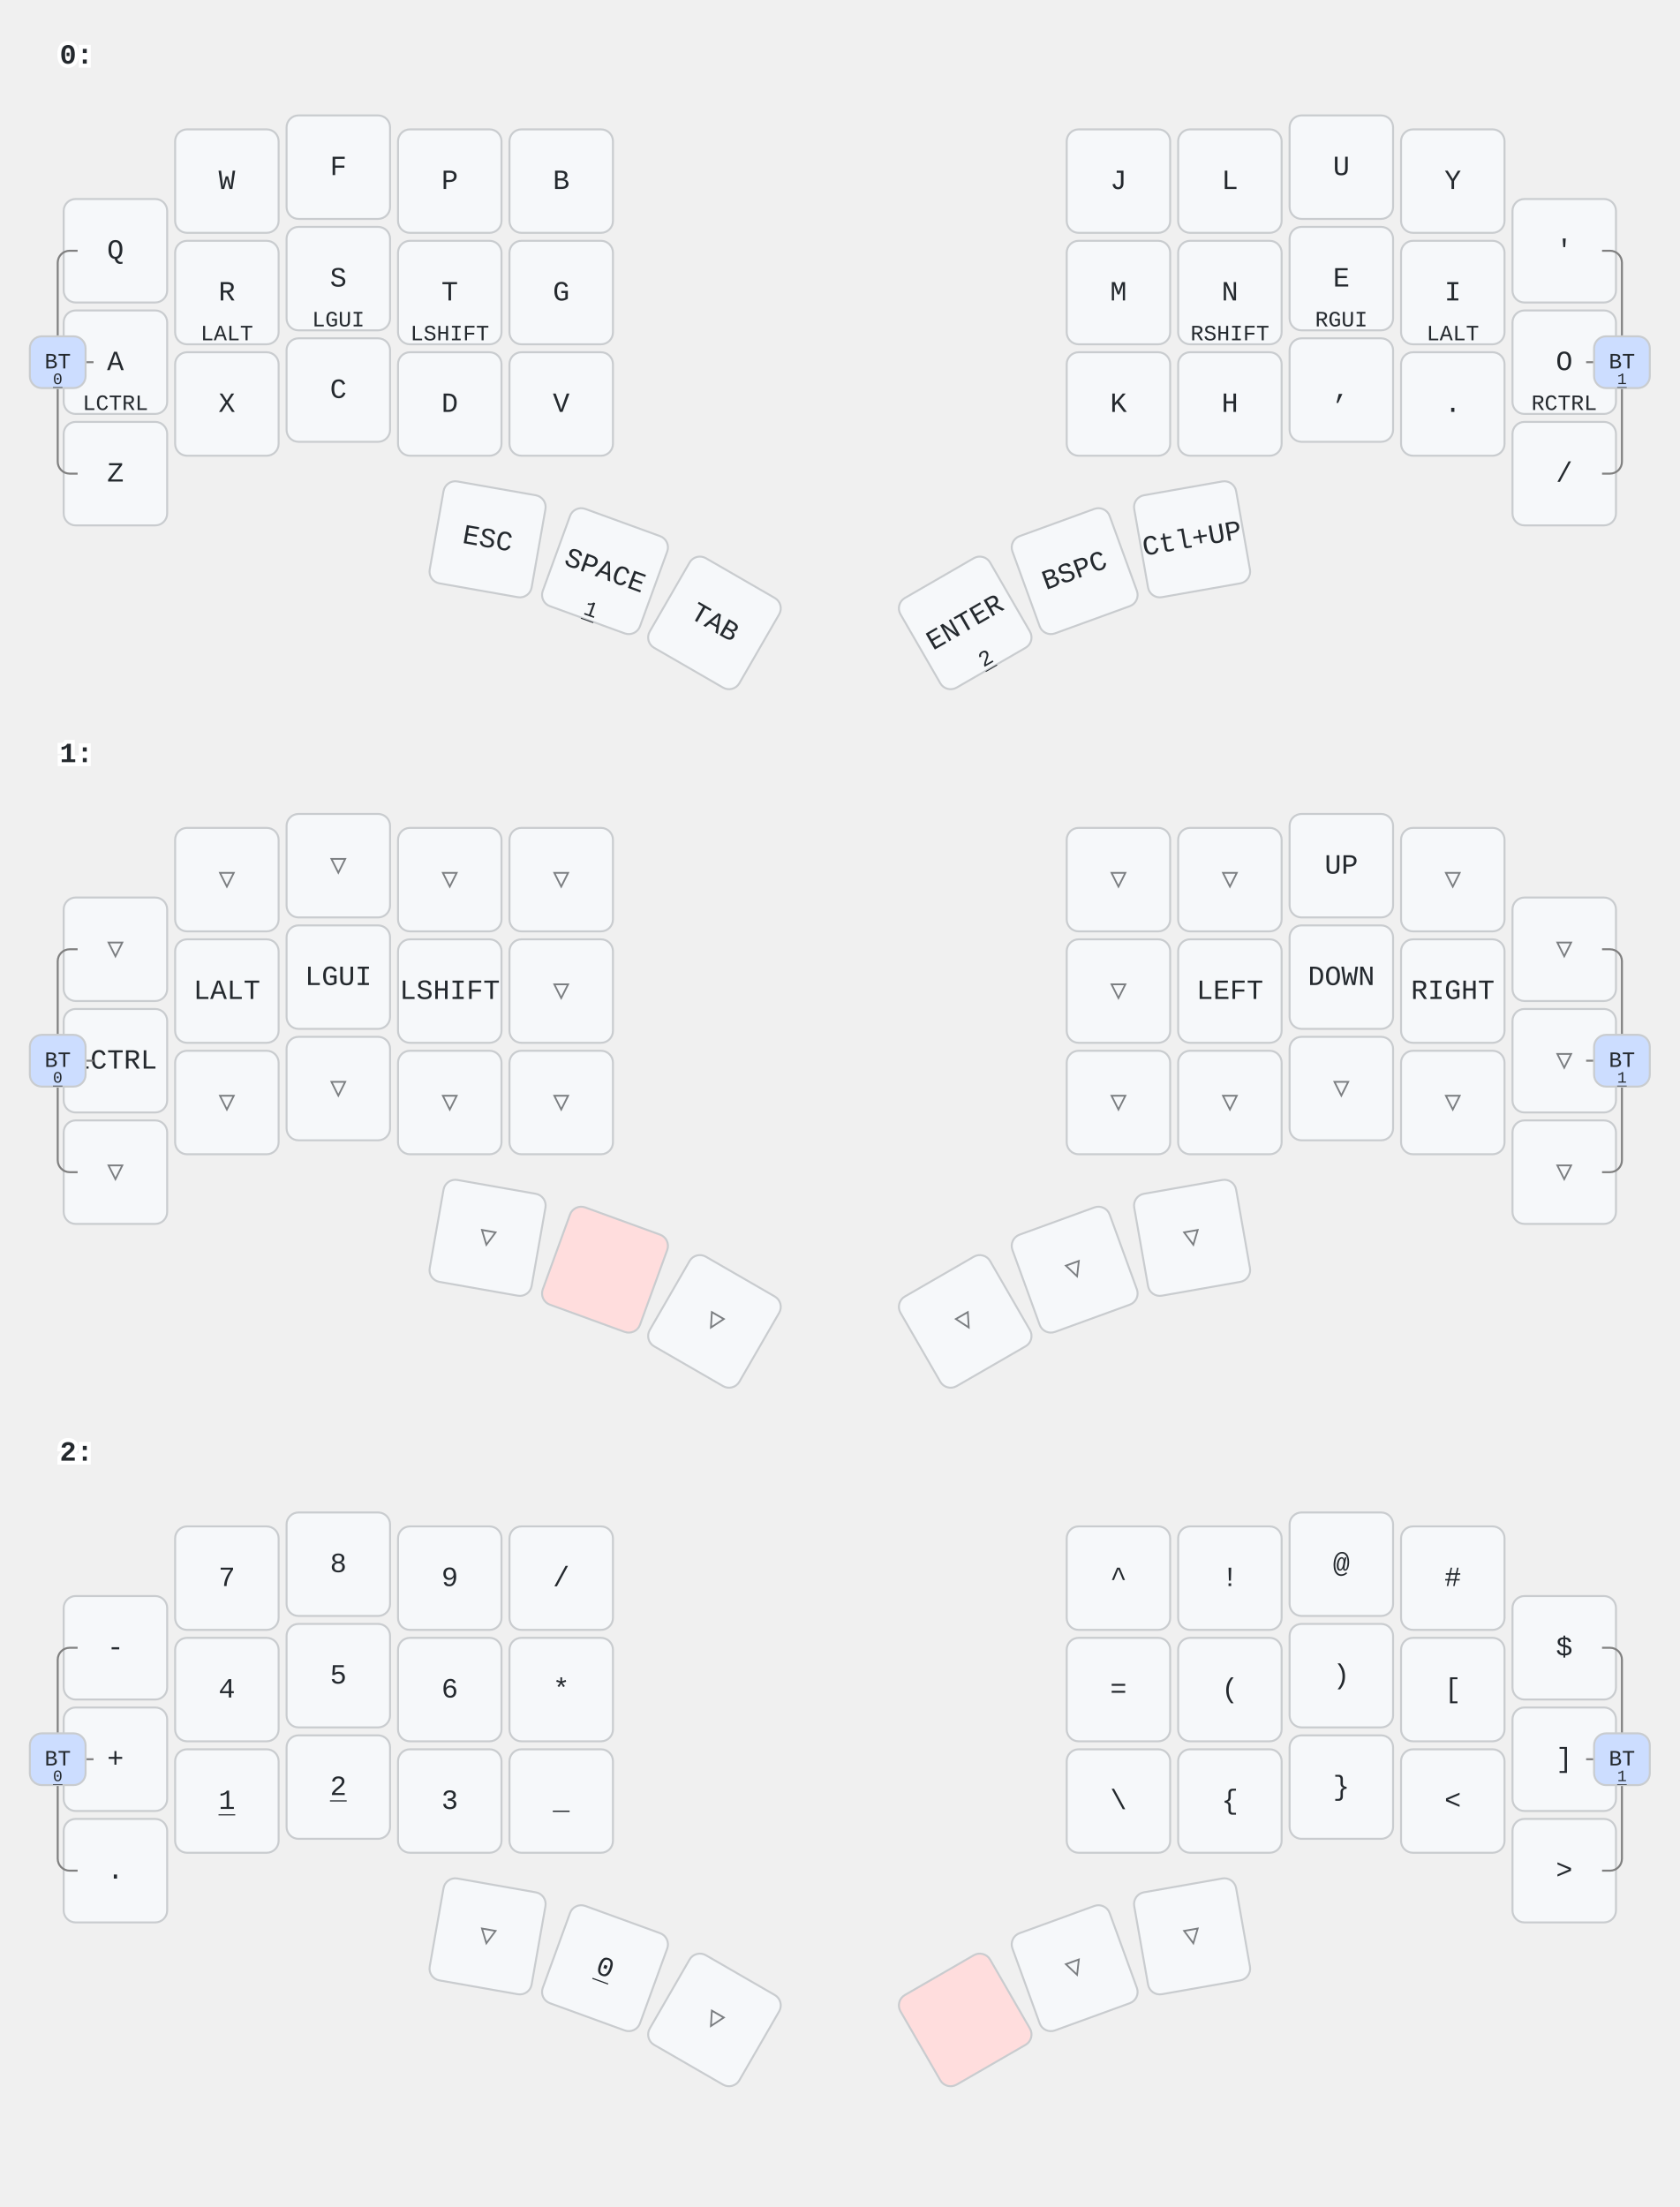
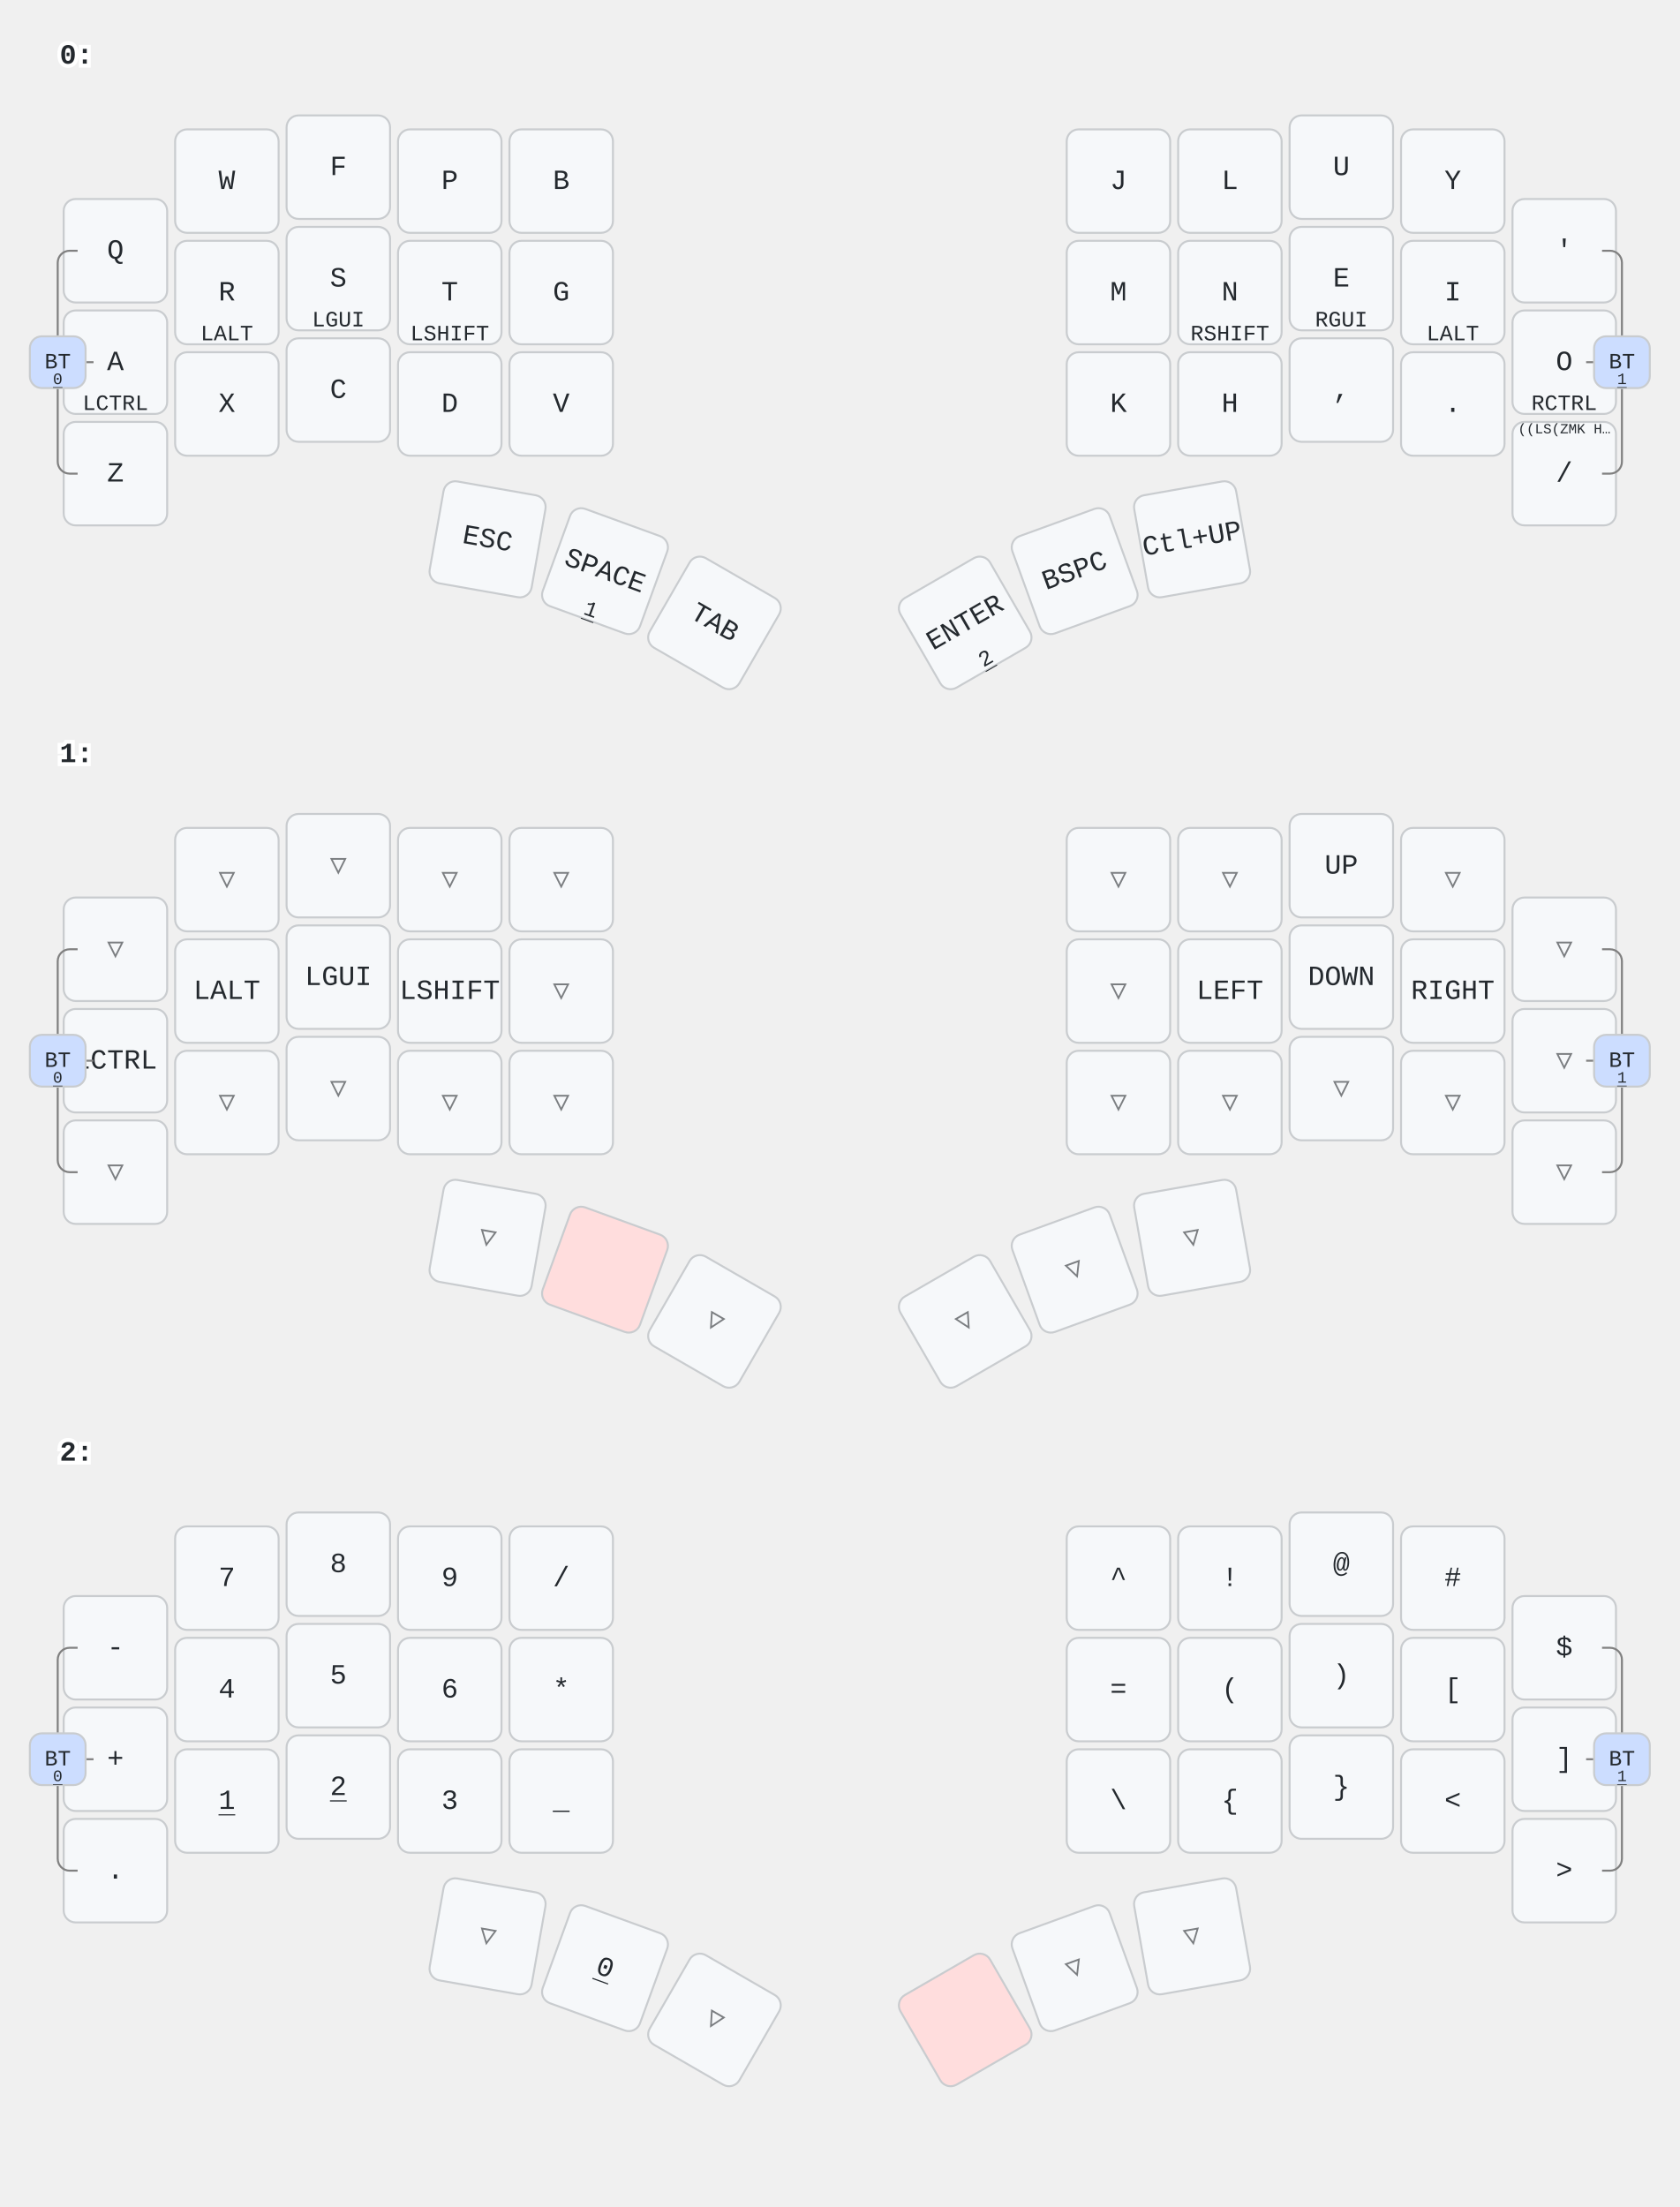
<svg xmlns="http://www.w3.org/2000/svg" width="844" height="1109" viewBox="0 0 844 1109" class="keymap">
  <style>/* inherit to force styles through use tags */
svg path {
    fill: inherit;
}

/* font and background color specifications */
svg.keymap {
    font-family: SFMono-Regular,Consolas,Liberation Mono,Menlo,monospace;
    font-size: 14px;
    font-kerning: normal;
    text-rendering: optimizeLegibility;
    fill: #24292e;
}

/* default key styling */
rect.key {
    fill: #f6f8fa;
}

rect.key, rect.combo {
    stroke: #c9cccf;
    stroke-width: 1;
}

/* default key side styling, only used is draw_key_sides is set */
rect.side {
    filter: brightness(90%);
}

/* color accent for combo boxes */
rect.combo, rect.combo-separate {
    fill: #cdf;
}

/* color accent for held keys */
rect.held, rect.combo.held {
    fill: #fdd;
}

/* color accent for ghost (optional) keys */
rect.ghost, rect.combo.ghost {
    stroke-dasharray: 4, 4;
    stroke-width: 2;
}

text {
    text-anchor: middle;
    dominant-baseline: middle;
}

/* styling for layer labels */
text.label {
    font-weight: bold;
    text-anchor: start;
    stroke: white;
    stroke-width: 4;
    paint-order: stroke;
}

/* styling for optional footer */
text.footer {
    text-anchor: end;
    dominant-baseline: auto;
    stroke: white;
    stroke-width: 4;
    paint-order: stroke;
}

/* styling for combo tap, and key non-tap label text */
text.combo, text.hold, text.shifted, text.left, text.right, text.tl, text.tr, text.bl, text.br {
    font-size: 11px;
}

text.hold, text.bl, text.br {
    text-anchor: middle;
    dominant-baseline: auto;
}

text.shifted, text.tl, text.tr {
    text-anchor: middle;
    dominant-baseline: hanging;
}

text.left, text.tl, text.bl {
    text-anchor: start;
}

text.right, text.tr, text.br {
    text-anchor: end;
}

text.layer-activator {
    text-decoration: underline;
}

/* styling for hold/shifted label text in combo box */
text.combo.hold, text.combo.shifted, text.combo.left, text.combo.right {
    font-size: 8px;
}

/* lighter symbol for transparent keys */
text.trans {
    fill: #7b7e81;
}

/* styling for combo dendrons */
path.combo {
    stroke-width: 1;
    stroke: gray;
    fill: none;
}

/* Start Tabler Icons Cleanup */
/* cannot use height/width with glyphs */
.icon-tabler &gt; path {
    fill: inherit;
    stroke: inherit;
    stroke-width: 2;
}
/* hide tabler's default box */
.icon-tabler &gt; path[stroke="none"][fill="none"] {
    visibility: hidden;
}
/* End Tabler Icons Cleanup */
</style>
  <g transform="translate(30, 0)" class="layer-0">
    <text x="0" y="28" class="label" id="x_x">0:</text>
    <g transform="translate(0, 56)">
      <g transform="translate(28, 70)" class="key keypos-0">
        <rect rx="6" ry="6" x="-26" y="-26" width="52" height="52" class="key" />
        <text x="0" y="0" class="key tap">Q</text>
      </g>
      <g transform="translate(84, 35)" class="key keypos-1">
        <rect rx="6" ry="6" x="-26" y="-26" width="52" height="52" class="key" />
        <text x="0" y="0" class="key tap">W</text>
      </g>
      <g transform="translate(140, 28)" class="key keypos-2">
        <rect rx="6" ry="6" x="-26" y="-26" width="52" height="52" class="key" />
        <text x="0" y="0" class="key tap">F</text>
      </g>
      <g transform="translate(196, 35)" class="key keypos-3">
        <rect rx="6" ry="6" x="-26" y="-26" width="52" height="52" class="key" />
        <text x="0" y="0" class="key tap">P</text>
      </g>
      <g transform="translate(252, 35)" class="key keypos-4">
        <rect rx="6" ry="6" x="-26" y="-26" width="52" height="52" class="key" />
        <text x="0" y="0" class="key tap">B</text>
      </g>
      <g transform="translate(532, 35)" class="key keypos-5">
        <rect rx="6" ry="6" x="-26" y="-26" width="52" height="52" class="key" />
        <text x="0" y="0" class="key tap">J</text>
      </g>
      <g transform="translate(588, 35)" class="key keypos-6">
        <rect rx="6" ry="6" x="-26" y="-26" width="52" height="52" class="key" />
        <text x="0" y="0" class="key tap">L</text>
      </g>
      <g transform="translate(644, 28)" class="key keypos-7">
        <rect rx="6" ry="6" x="-26" y="-26" width="52" height="52" class="key" />
        <text x="0" y="0" class="key tap">U</text>
      </g>
      <g transform="translate(700, 35)" class="key keypos-8">
        <rect rx="6" ry="6" x="-26" y="-26" width="52" height="52" class="key" />
        <text x="0" y="0" class="key tap">Y</text>
      </g>
      <g transform="translate(756, 70)" class="key keypos-9">
        <rect rx="6" ry="6" x="-26" y="-26" width="52" height="52" class="key" />
        <text x="0" y="0" class="key tap">'</text>
      </g>
      <g transform="translate(28, 126)" class="key keypos-10">
        <rect rx="6" ry="6" x="-26" y="-26" width="52" height="52" class="key" />
        <text x="0" y="0" class="key tap">A</text>
        <text x="0" y="24" class="key hold">LCTRL</text>
      </g>
      <g transform="translate(84, 91)" class="key keypos-11">
        <rect rx="6" ry="6" x="-26" y="-26" width="52" height="52" class="key" />
        <text x="0" y="0" class="key tap">R</text>
        <text x="0" y="24" class="key hold">LALT</text>
      </g>
      <g transform="translate(140, 84)" class="key keypos-12">
        <rect rx="6" ry="6" x="-26" y="-26" width="52" height="52" class="key" />
        <text x="0" y="0" class="key tap">S</text>
        <text x="0" y="24" class="key hold">LGUI</text>
      </g>
      <g transform="translate(196, 91)" class="key keypos-13">
        <rect rx="6" ry="6" x="-26" y="-26" width="52" height="52" class="key" />
        <text x="0" y="0" class="key tap">T</text>
        <text x="0" y="24" class="key hold">LSHIFT</text>
      </g>
      <g transform="translate(252, 91)" class="key keypos-14">
        <rect rx="6" ry="6" x="-26" y="-26" width="52" height="52" class="key" />
        <text x="0" y="0" class="key tap">G</text>
      </g>
      <g transform="translate(532, 91)" class="key keypos-15">
        <rect rx="6" ry="6" x="-26" y="-26" width="52" height="52" class="key" />
        <text x="0" y="0" class="key tap">M</text>
      </g>
      <g transform="translate(588, 91)" class="key keypos-16">
        <rect rx="6" ry="6" x="-26" y="-26" width="52" height="52" class="key" />
        <text x="0" y="0" class="key tap">N</text>
        <text x="0" y="24" class="key hold">RSHIFT</text>
      </g>
      <g transform="translate(644, 84)" class="key keypos-17">
        <rect rx="6" ry="6" x="-26" y="-26" width="52" height="52" class="key" />
        <text x="0" y="0" class="key tap">E</text>
        <text x="0" y="24" class="key hold">RGUI</text>
      </g>
      <g transform="translate(700, 91)" class="key keypos-18">
        <rect rx="6" ry="6" x="-26" y="-26" width="52" height="52" class="key" />
        <text x="0" y="0" class="key tap">I</text>
        <text x="0" y="24" class="key hold">LALT</text>
      </g>
      <g transform="translate(756, 126)" class="key keypos-19">
        <rect rx="6" ry="6" x="-26" y="-26" width="52" height="52" class="key" />
        <text x="0" y="0" class="key tap">O</text>
        <text x="0" y="24" class="key hold">RCTRL</text>
      </g>
      <g transform="translate(28, 182)" class="key keypos-20">
        <rect rx="6" ry="6" x="-26" y="-26" width="52" height="52" class="key" />
        <text x="0" y="0" class="key tap">Z</text>
      </g>
      <g transform="translate(84, 147)" class="key keypos-21">
        <rect rx="6" ry="6" x="-26" y="-26" width="52" height="52" class="key" />
        <text x="0" y="0" class="key tap">X</text>
      </g>
      <g transform="translate(140, 140)" class="key keypos-22">
        <rect rx="6" ry="6" x="-26" y="-26" width="52" height="52" class="key" />
        <text x="0" y="0" class="key tap">C</text>
      </g>
      <g transform="translate(196, 147)" class="key keypos-23">
        <rect rx="6" ry="6" x="-26" y="-26" width="52" height="52" class="key" />
        <text x="0" y="0" class="key tap">D</text>
      </g>
      <g transform="translate(252, 147)" class="key keypos-24">
        <rect rx="6" ry="6" x="-26" y="-26" width="52" height="52" class="key" />
        <text x="0" y="0" class="key tap">V</text>
      </g>
      <g transform="translate(532, 147)" class="key keypos-25">
        <rect rx="6" ry="6" x="-26" y="-26" width="52" height="52" class="key" />
        <text x="0" y="0" class="key tap">K</text>
      </g>
      <g transform="translate(588, 147)" class="key keypos-26">
        <rect rx="6" ry="6" x="-26" y="-26" width="52" height="52" class="key" />
        <text x="0" y="0" class="key tap">H</text>
      </g>
      <g transform="translate(644, 140)" class="key keypos-27">
        <rect rx="6" ry="6" x="-26" y="-26" width="52" height="52" class="key" />
        <text x="0" y="0" class="key tap">,</text>
      </g>
      <g transform="translate(700, 147)" class="key keypos-28">
        <rect rx="6" ry="6" x="-26" y="-26" width="52" height="52" class="key" />
        <text x="0" y="0" class="key tap">.</text>
      </g>
      <g transform="translate(756, 182)" class="key keypos-29">
        <rect rx="6" ry="6" x="-26" y="-26" width="52" height="52" class="key" />
        <text x="0" y="0" class="key tap">/</text>
+         <text x="0" y="-24" class="key shifted">
+           <tspan style="font-size: 64%">((LS(ZMK H…</tspan>
+         </text>
      </g>
      <g transform="translate(215, 215) rotate(10.0)" class="key keypos-30">
        <rect rx="6" ry="6" x="-26" y="-26" width="52" height="52" class="key" />
        <text x="0" y="0" class="key tap">ESC</text>
      </g>
      <g transform="translate(274, 231) rotate(20.0)" class="key keypos-31">
        <rect rx="6" ry="6" x="-26" y="-26" width="52" height="52" class="key" />
        <text x="0" y="0" class="key tap">SPACE</text>
        <a href="#x_x">
          <text x="0" y="24" class="key hold layer-activator">1</text>
        </a>
      </g>
      <g transform="translate(329, 257) rotate(30.0)" class="key keypos-32">
        <rect rx="6" ry="6" x="-26" y="-26" width="52" height="52" class="key" />
        <text x="0" y="0" class="key tap">TAB</text>
      </g>
      <g transform="translate(455, 257) rotate(-30.0)" class="key keypos-33">
        <rect rx="6" ry="6" x="-26" y="-26" width="52" height="52" class="key" />
        <text x="0" y="0" class="key tap">ENTER</text>
        <a href="#x_x">
          <text x="0" y="24" class="key hold layer-activator">2</text>
        </a>
      </g>
      <g transform="translate(510, 231) rotate(-20.0)" class="key keypos-34">
        <rect rx="6" ry="6" x="-26" y="-26" width="52" height="52" class="key" />
        <text x="0" y="0" class="key tap">BSPC</text>
      </g>
      <g transform="translate(569, 215) rotate(-10.0)" class="key keypos-35">
        <rect rx="6" ry="6" x="-26" y="-26" width="52" height="52" class="key" />
        <text x="0" y="0" class="key tap">Ctl+UP</text>
      </g>
      <g class="combo combopos-0">
        <path d="M-1,126 v-50 a6.0,6.0 0 0 1 6.0,-6.0 h4" class="combo" />
        <path d="M-1,126 l18,0" class="combo" />
        <path d="M-1,126 v50 a6.0,6.0 0 0 0 6.0,6.0 h4" class="combo" />
        <rect rx="6" ry="6" x="-15" y="113" width="28" height="26" class="combo" />
        <text x="-1" y="126" class="combo tap">BT</text>
        <a href="#x_x">
          <text x="-1" y="137" class="combo hold layer-activator">0</text>
        </a>
      </g>
      <g class="combo combopos-1">
        <path d="M785,126 v-50 a6.0,6.0 0 0 0 -6.0,-6.0 h-4" class="combo" />
        <path d="M785,126 l-18,0" class="combo" />
        <path d="M785,126 v50 a6.0,6.0 0 0 1 -6.0,6.0 h-4" class="combo" />
        <rect rx="6" ry="6" x="771" y="113" width="28" height="26" class="combo" />
        <text x="785" y="126" class="combo tap">BT</text>
        <a href="#x_x">
          <text x="785" y="137" class="combo hold layer-activator">1</text>
        </a>
      </g>
    </g>
  </g>
  <g transform="translate(30, 351)" class="layer-1">
    <text x="0" y="28" class="label" id="x_x">1:</text>
    <g transform="translate(0, 56)">
      <g transform="translate(28, 70)" class="key trans keypos-0">
        <rect rx="6" ry="6" x="-26" y="-26" width="52" height="52" class="key trans" />
        <text x="0" y="0" class="key trans tap">▽</text>
      </g>
      <g transform="translate(84, 35)" class="key trans keypos-1">
        <rect rx="6" ry="6" x="-26" y="-26" width="52" height="52" class="key trans" />
        <text x="0" y="0" class="key trans tap">▽</text>
      </g>
      <g transform="translate(140, 28)" class="key trans keypos-2">
        <rect rx="6" ry="6" x="-26" y="-26" width="52" height="52" class="key trans" />
        <text x="0" y="0" class="key trans tap">▽</text>
      </g>
      <g transform="translate(196, 35)" class="key trans keypos-3">
        <rect rx="6" ry="6" x="-26" y="-26" width="52" height="52" class="key trans" />
        <text x="0" y="0" class="key trans tap">▽</text>
      </g>
      <g transform="translate(252, 35)" class="key trans keypos-4">
        <rect rx="6" ry="6" x="-26" y="-26" width="52" height="52" class="key trans" />
        <text x="0" y="0" class="key trans tap">▽</text>
      </g>
      <g transform="translate(532, 35)" class="key trans keypos-5">
        <rect rx="6" ry="6" x="-26" y="-26" width="52" height="52" class="key trans" />
        <text x="0" y="0" class="key trans tap">▽</text>
      </g>
      <g transform="translate(588, 35)" class="key trans keypos-6">
        <rect rx="6" ry="6" x="-26" y="-26" width="52" height="52" class="key trans" />
        <text x="0" y="0" class="key trans tap">▽</text>
      </g>
      <g transform="translate(644, 28)" class="key keypos-7">
        <rect rx="6" ry="6" x="-26" y="-26" width="52" height="52" class="key" />
        <text x="0" y="0" class="key tap">UP</text>
      </g>
      <g transform="translate(700, 35)" class="key trans keypos-8">
        <rect rx="6" ry="6" x="-26" y="-26" width="52" height="52" class="key trans" />
        <text x="0" y="0" class="key trans tap">▽</text>
      </g>
      <g transform="translate(756, 70)" class="key trans keypos-9">
        <rect rx="6" ry="6" x="-26" y="-26" width="52" height="52" class="key trans" />
        <text x="0" y="0" class="key trans tap">▽</text>
      </g>
      <g transform="translate(28, 126)" class="key keypos-10">
        <rect rx="6" ry="6" x="-26" y="-26" width="52" height="52" class="key" />
        <text x="0" y="0" class="key tap">LCTRL</text>
      </g>
      <g transform="translate(84, 91)" class="key keypos-11">
        <rect rx="6" ry="6" x="-26" y="-26" width="52" height="52" class="key" />
        <text x="0" y="0" class="key tap">LALT</text>
      </g>
      <g transform="translate(140, 84)" class="key keypos-12">
        <rect rx="6" ry="6" x="-26" y="-26" width="52" height="52" class="key" />
        <text x="0" y="0" class="key tap">LGUI</text>
      </g>
      <g transform="translate(196, 91)" class="key keypos-13">
        <rect rx="6" ry="6" x="-26" y="-26" width="52" height="52" class="key" />
        <text x="0" y="0" class="key tap">LSHIFT</text>
      </g>
      <g transform="translate(252, 91)" class="key trans keypos-14">
        <rect rx="6" ry="6" x="-26" y="-26" width="52" height="52" class="key trans" />
        <text x="0" y="0" class="key trans tap">▽</text>
      </g>
      <g transform="translate(532, 91)" class="key trans keypos-15">
        <rect rx="6" ry="6" x="-26" y="-26" width="52" height="52" class="key trans" />
        <text x="0" y="0" class="key trans tap">▽</text>
      </g>
      <g transform="translate(588, 91)" class="key keypos-16">
        <rect rx="6" ry="6" x="-26" y="-26" width="52" height="52" class="key" />
        <text x="0" y="0" class="key tap">LEFT</text>
      </g>
      <g transform="translate(644, 84)" class="key keypos-17">
        <rect rx="6" ry="6" x="-26" y="-26" width="52" height="52" class="key" />
        <text x="0" y="0" class="key tap">DOWN</text>
      </g>
      <g transform="translate(700, 91)" class="key keypos-18">
        <rect rx="6" ry="6" x="-26" y="-26" width="52" height="52" class="key" />
        <text x="0" y="0" class="key tap">RIGHT</text>
      </g>
      <g transform="translate(756, 126)" class="key trans keypos-19">
        <rect rx="6" ry="6" x="-26" y="-26" width="52" height="52" class="key trans" />
        <text x="0" y="0" class="key trans tap">▽</text>
      </g>
      <g transform="translate(28, 182)" class="key trans keypos-20">
        <rect rx="6" ry="6" x="-26" y="-26" width="52" height="52" class="key trans" />
        <text x="0" y="0" class="key trans tap">▽</text>
      </g>
      <g transform="translate(84, 147)" class="key trans keypos-21">
        <rect rx="6" ry="6" x="-26" y="-26" width="52" height="52" class="key trans" />
        <text x="0" y="0" class="key trans tap">▽</text>
      </g>
      <g transform="translate(140, 140)" class="key trans keypos-22">
        <rect rx="6" ry="6" x="-26" y="-26" width="52" height="52" class="key trans" />
        <text x="0" y="0" class="key trans tap">▽</text>
      </g>
      <g transform="translate(196, 147)" class="key trans keypos-23">
        <rect rx="6" ry="6" x="-26" y="-26" width="52" height="52" class="key trans" />
        <text x="0" y="0" class="key trans tap">▽</text>
      </g>
      <g transform="translate(252, 147)" class="key trans keypos-24">
        <rect rx="6" ry="6" x="-26" y="-26" width="52" height="52" class="key trans" />
        <text x="0" y="0" class="key trans tap">▽</text>
      </g>
      <g transform="translate(532, 147)" class="key trans keypos-25">
        <rect rx="6" ry="6" x="-26" y="-26" width="52" height="52" class="key trans" />
        <text x="0" y="0" class="key trans tap">▽</text>
      </g>
      <g transform="translate(588, 147)" class="key trans keypos-26">
        <rect rx="6" ry="6" x="-26" y="-26" width="52" height="52" class="key trans" />
        <text x="0" y="0" class="key trans tap">▽</text>
      </g>
      <g transform="translate(644, 140)" class="key trans keypos-27">
        <rect rx="6" ry="6" x="-26" y="-26" width="52" height="52" class="key trans" />
        <text x="0" y="0" class="key trans tap">▽</text>
      </g>
      <g transform="translate(700, 147)" class="key trans keypos-28">
        <rect rx="6" ry="6" x="-26" y="-26" width="52" height="52" class="key trans" />
        <text x="0" y="0" class="key trans tap">▽</text>
      </g>
      <g transform="translate(756, 182)" class="key trans keypos-29">
        <rect rx="6" ry="6" x="-26" y="-26" width="52" height="52" class="key trans" />
        <text x="0" y="0" class="key trans tap">▽</text>
      </g>
      <g transform="translate(215, 215) rotate(10.0)" class="key trans keypos-30">
        <rect rx="6" ry="6" x="-26" y="-26" width="52" height="52" class="key trans" />
        <text x="0" y="0" class="key trans tap">▽</text>
      </g>
      <g transform="translate(274, 231) rotate(20.0)" class="key held keypos-31">
        <rect rx="6" ry="6" x="-26" y="-26" width="52" height="52" class="key held" />
      </g>
      <g transform="translate(329, 257) rotate(30.0)" class="key trans keypos-32">
        <rect rx="6" ry="6" x="-26" y="-26" width="52" height="52" class="key trans" />
        <text x="0" y="0" class="key trans tap">▽</text>
      </g>
      <g transform="translate(455, 257) rotate(-30.0)" class="key trans keypos-33">
        <rect rx="6" ry="6" x="-26" y="-26" width="52" height="52" class="key trans" />
        <text x="0" y="0" class="key trans tap">▽</text>
      </g>
      <g transform="translate(510, 231) rotate(-20.0)" class="key trans keypos-34">
        <rect rx="6" ry="6" x="-26" y="-26" width="52" height="52" class="key trans" />
        <text x="0" y="0" class="key trans tap">▽</text>
      </g>
      <g transform="translate(569, 215) rotate(-10.0)" class="key trans keypos-35">
        <rect rx="6" ry="6" x="-26" y="-26" width="52" height="52" class="key trans" />
        <text x="0" y="0" class="key trans tap">▽</text>
      </g>
      <g class="combo combopos-0">
        <path d="M-1,126 v-50 a6.0,6.0 0 0 1 6.0,-6.0 h4" class="combo" />
        <path d="M-1,126 l18,0" class="combo" />
        <path d="M-1,126 v50 a6.0,6.0 0 0 0 6.0,6.0 h4" class="combo" />
        <rect rx="6" ry="6" x="-15" y="113" width="28" height="26" class="combo" />
        <text x="-1" y="126" class="combo tap">BT</text>
        <a href="#x_x">
          <text x="-1" y="137" class="combo hold layer-activator">0</text>
        </a>
      </g>
      <g class="combo combopos-1">
        <path d="M785,126 v-50 a6.0,6.0 0 0 0 -6.0,-6.0 h-4" class="combo" />
        <path d="M785,126 l-18,0" class="combo" />
        <path d="M785,126 v50 a6.0,6.0 0 0 1 -6.0,6.0 h-4" class="combo" />
        <rect rx="6" ry="6" x="771" y="113" width="28" height="26" class="combo" />
        <text x="785" y="126" class="combo tap">BT</text>
        <a href="#x_x">
          <text x="785" y="137" class="combo hold layer-activator">1</text>
        </a>
      </g>
    </g>
  </g>
  <g transform="translate(30, 702)" class="layer-2">
    <text x="0" y="28" class="label" id="x_x">2:</text>
    <g transform="translate(0, 56)">
      <g transform="translate(28, 70)" class="key keypos-0">
        <rect rx="6" ry="6" x="-26" y="-26" width="52" height="52" class="key" />
        <text x="0" y="0" class="key tap">-</text>
      </g>
      <g transform="translate(84, 35)" class="key keypos-1">
        <rect rx="6" ry="6" x="-26" y="-26" width="52" height="52" class="key" />
        <text x="0" y="0" class="key tap">7</text>
      </g>
      <g transform="translate(140, 28)" class="key keypos-2">
        <rect rx="6" ry="6" x="-26" y="-26" width="52" height="52" class="key" />
        <text x="0" y="0" class="key tap">8</text>
      </g>
      <g transform="translate(196, 35)" class="key keypos-3">
        <rect rx="6" ry="6" x="-26" y="-26" width="52" height="52" class="key" />
        <text x="0" y="0" class="key tap">9</text>
      </g>
      <g transform="translate(252, 35)" class="key keypos-4">
        <rect rx="6" ry="6" x="-26" y="-26" width="52" height="52" class="key" />
        <text x="0" y="0" class="key tap">/</text>
      </g>
      <g transform="translate(532, 35)" class="key keypos-5">
        <rect rx="6" ry="6" x="-26" y="-26" width="52" height="52" class="key" />
        <text x="0" y="0" class="key tap">^</text>
      </g>
      <g transform="translate(588, 35)" class="key keypos-6">
        <rect rx="6" ry="6" x="-26" y="-26" width="52" height="52" class="key" />
        <text x="0" y="0" class="key tap">!</text>
      </g>
      <g transform="translate(644, 28)" class="key keypos-7">
        <rect rx="6" ry="6" x="-26" y="-26" width="52" height="52" class="key" />
        <text x="0" y="0" class="key tap">@</text>
      </g>
      <g transform="translate(700, 35)" class="key keypos-8">
        <rect rx="6" ry="6" x="-26" y="-26" width="52" height="52" class="key" />
        <text x="0" y="0" class="key tap">#</text>
      </g>
      <g transform="translate(756, 70)" class="key keypos-9">
        <rect rx="6" ry="6" x="-26" y="-26" width="52" height="52" class="key" />
        <text x="0" y="0" class="key tap">$</text>
      </g>
      <g transform="translate(28, 126)" class="key keypos-10">
        <rect rx="6" ry="6" x="-26" y="-26" width="52" height="52" class="key" />
        <text x="0" y="0" class="key tap">+</text>
      </g>
      <g transform="translate(84, 91)" class="key keypos-11">
        <rect rx="6" ry="6" x="-26" y="-26" width="52" height="52" class="key" />
        <text x="0" y="0" class="key tap">4</text>
      </g>
      <g transform="translate(140, 84)" class="key keypos-12">
        <rect rx="6" ry="6" x="-26" y="-26" width="52" height="52" class="key" />
        <text x="0" y="0" class="key tap">5</text>
      </g>
      <g transform="translate(196, 91)" class="key keypos-13">
        <rect rx="6" ry="6" x="-26" y="-26" width="52" height="52" class="key" />
        <text x="0" y="0" class="key tap">6</text>
      </g>
      <g transform="translate(252, 91)" class="key keypos-14">
        <rect rx="6" ry="6" x="-26" y="-26" width="52" height="52" class="key" />
        <text x="0" y="0" class="key tap">*</text>
      </g>
      <g transform="translate(532, 91)" class="key keypos-15">
        <rect rx="6" ry="6" x="-26" y="-26" width="52" height="52" class="key" />
        <text x="0" y="0" class="key tap">=</text>
      </g>
      <g transform="translate(588, 91)" class="key keypos-16">
        <rect rx="6" ry="6" x="-26" y="-26" width="52" height="52" class="key" />
        <text x="0" y="0" class="key tap">(</text>
      </g>
      <g transform="translate(644, 84)" class="key keypos-17">
        <rect rx="6" ry="6" x="-26" y="-26" width="52" height="52" class="key" />
        <text x="0" y="0" class="key tap">)</text>
      </g>
      <g transform="translate(700, 91)" class="key keypos-18">
        <rect rx="6" ry="6" x="-26" y="-26" width="52" height="52" class="key" />
        <text x="0" y="0" class="key tap">[</text>
      </g>
      <g transform="translate(756, 126)" class="key keypos-19">
        <rect rx="6" ry="6" x="-26" y="-26" width="52" height="52" class="key" />
        <text x="0" y="0" class="key tap">]</text>
      </g>
      <g transform="translate(28, 182)" class="key keypos-20">
        <rect rx="6" ry="6" x="-26" y="-26" width="52" height="52" class="key" />
        <text x="0" y="0" class="key tap">.</text>
      </g>
      <g transform="translate(84, 147)" class="key keypos-21">
        <rect rx="6" ry="6" x="-26" y="-26" width="52" height="52" class="key" />
        <a href="#x_x">
          <text x="0" y="0" class="key tap layer-activator">1</text>
        </a>
      </g>
      <g transform="translate(140, 140)" class="key keypos-22">
        <rect rx="6" ry="6" x="-26" y="-26" width="52" height="52" class="key" />
        <a href="#x_x">
          <text x="0" y="0" class="key tap layer-activator">2</text>
        </a>
      </g>
      <g transform="translate(196, 147)" class="key keypos-23">
        <rect rx="6" ry="6" x="-26" y="-26" width="52" height="52" class="key" />
        <text x="0" y="0" class="key tap">3</text>
      </g>
      <g transform="translate(252, 147)" class="key keypos-24">
        <rect rx="6" ry="6" x="-26" y="-26" width="52" height="52" class="key" />
        <text x="0" y="0" class="key tap">_</text>
      </g>
      <g transform="translate(532, 147)" class="key keypos-25">
        <rect rx="6" ry="6" x="-26" y="-26" width="52" height="52" class="key" />
        <text x="0" y="0" class="key tap">\</text>
      </g>
      <g transform="translate(588, 147)" class="key keypos-26">
        <rect rx="6" ry="6" x="-26" y="-26" width="52" height="52" class="key" />
        <text x="0" y="0" class="key tap">{</text>
      </g>
      <g transform="translate(644, 140)" class="key keypos-27">
        <rect rx="6" ry="6" x="-26" y="-26" width="52" height="52" class="key" />
        <text x="0" y="0" class="key tap">}</text>
      </g>
      <g transform="translate(700, 147)" class="key keypos-28">
        <rect rx="6" ry="6" x="-26" y="-26" width="52" height="52" class="key" />
        <text x="0" y="0" class="key tap">&lt;</text>
      </g>
      <g transform="translate(756, 182)" class="key keypos-29">
        <rect rx="6" ry="6" x="-26" y="-26" width="52" height="52" class="key" />
        <text x="0" y="0" class="key tap">&gt;</text>
      </g>
      <g transform="translate(215, 215) rotate(10.0)" class="key trans keypos-30">
        <rect rx="6" ry="6" x="-26" y="-26" width="52" height="52" class="key trans" />
        <text x="0" y="0" class="key trans tap">▽</text>
      </g>
      <g transform="translate(274, 231) rotate(20.0)" class="key keypos-31">
        <rect rx="6" ry="6" x="-26" y="-26" width="52" height="52" class="key" />
        <a href="#x_x">
          <text x="0" y="0" class="key tap layer-activator">0</text>
        </a>
      </g>
      <g transform="translate(329, 257) rotate(30.0)" class="key trans keypos-32">
        <rect rx="6" ry="6" x="-26" y="-26" width="52" height="52" class="key trans" />
        <text x="0" y="0" class="key trans tap">▽</text>
      </g>
      <g transform="translate(455, 257) rotate(-30.0)" class="key held keypos-33">
        <rect rx="6" ry="6" x="-26" y="-26" width="52" height="52" class="key held" />
      </g>
      <g transform="translate(510, 231) rotate(-20.0)" class="key trans keypos-34">
        <rect rx="6" ry="6" x="-26" y="-26" width="52" height="52" class="key trans" />
        <text x="0" y="0" class="key trans tap">▽</text>
      </g>
      <g transform="translate(569, 215) rotate(-10.0)" class="key trans keypos-35">
        <rect rx="6" ry="6" x="-26" y="-26" width="52" height="52" class="key trans" />
        <text x="0" y="0" class="key trans tap">▽</text>
      </g>
      <g class="combo combopos-0">
        <path d="M-1,126 v-50 a6.0,6.0 0 0 1 6.0,-6.0 h4" class="combo" />
        <path d="M-1,126 l18,0" class="combo" />
        <path d="M-1,126 v50 a6.0,6.0 0 0 0 6.0,6.0 h4" class="combo" />
        <rect rx="6" ry="6" x="-15" y="113" width="28" height="26" class="combo" />
        <text x="-1" y="126" class="combo tap">BT</text>
        <a href="#x_x">
          <text x="-1" y="137" class="combo hold layer-activator">0</text>
        </a>
      </g>
      <g class="combo combopos-1">
        <path d="M785,126 v-50 a6.0,6.0 0 0 0 -6.0,-6.0 h-4" class="combo" />
        <path d="M785,126 l-18,0" class="combo" />
        <path d="M785,126 v50 a6.0,6.0 0 0 1 -6.0,6.0 h-4" class="combo" />
        <rect rx="6" ry="6" x="771" y="113" width="28" height="26" class="combo" />
        <text x="785" y="126" class="combo tap">BT</text>
        <a href="#x_x">
          <text x="785" y="137" class="combo hold layer-activator">1</text>
        </a>
      </g>
    </g>
  </g>
</svg>
